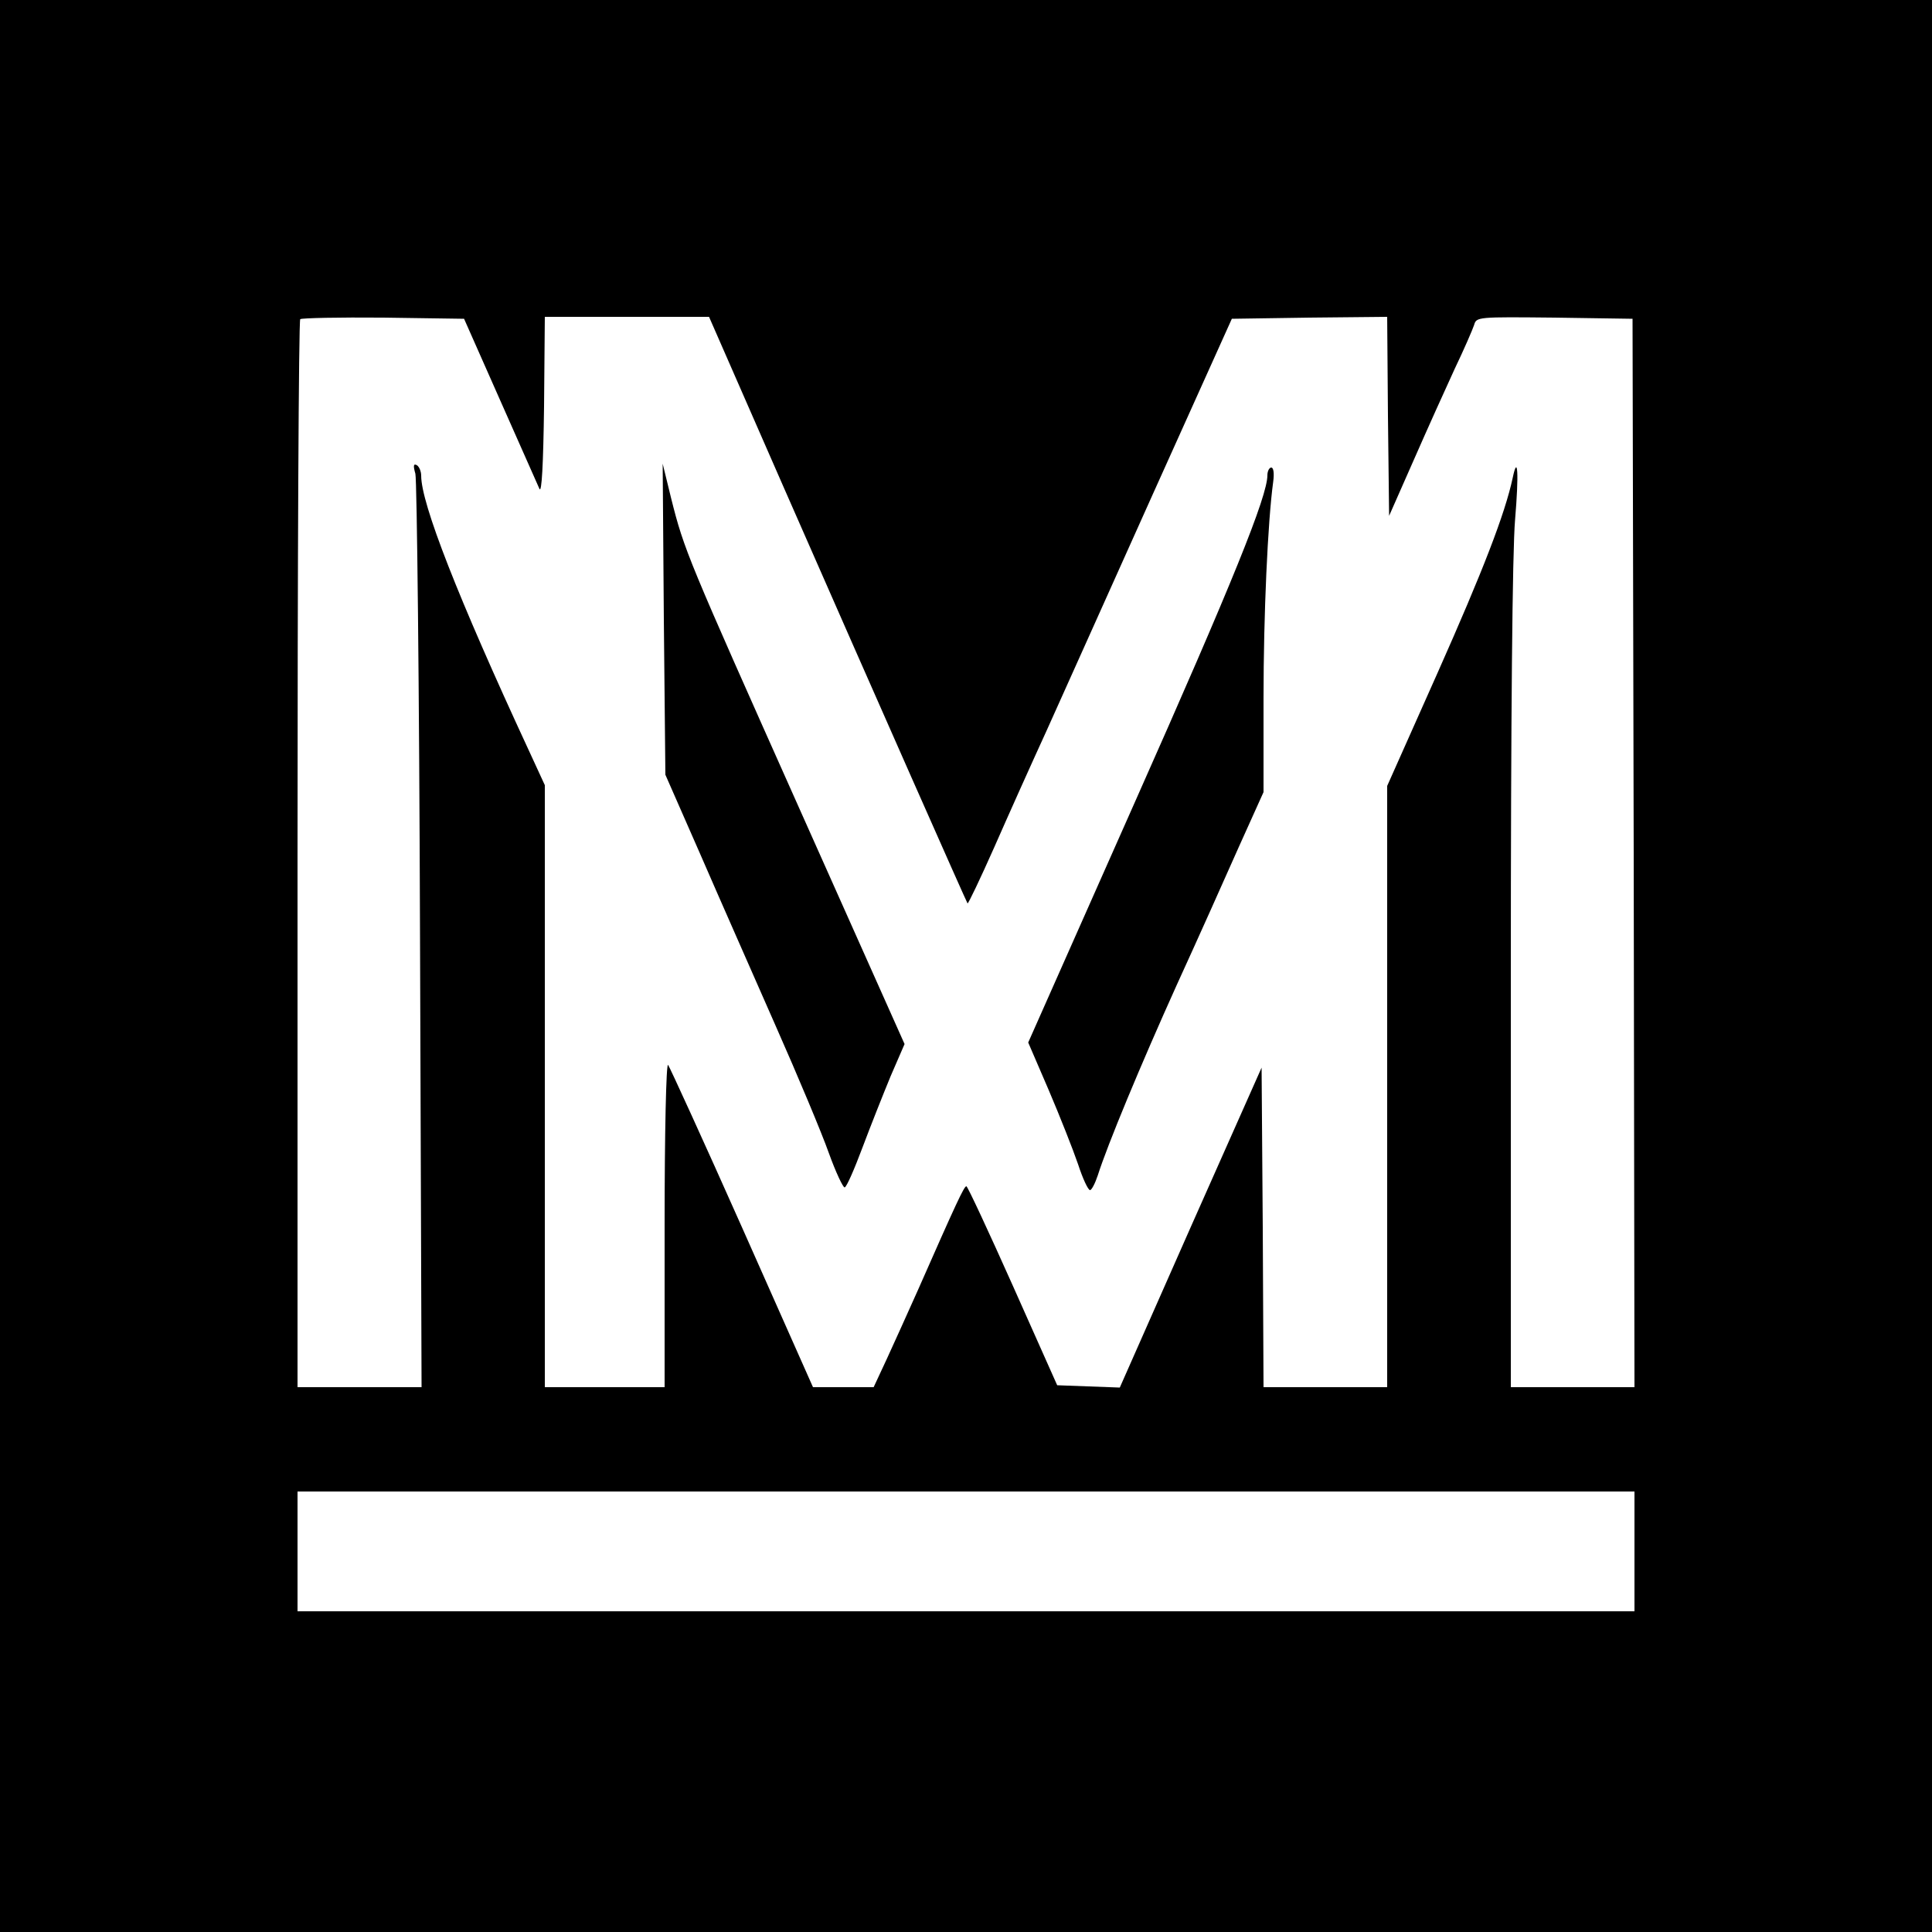
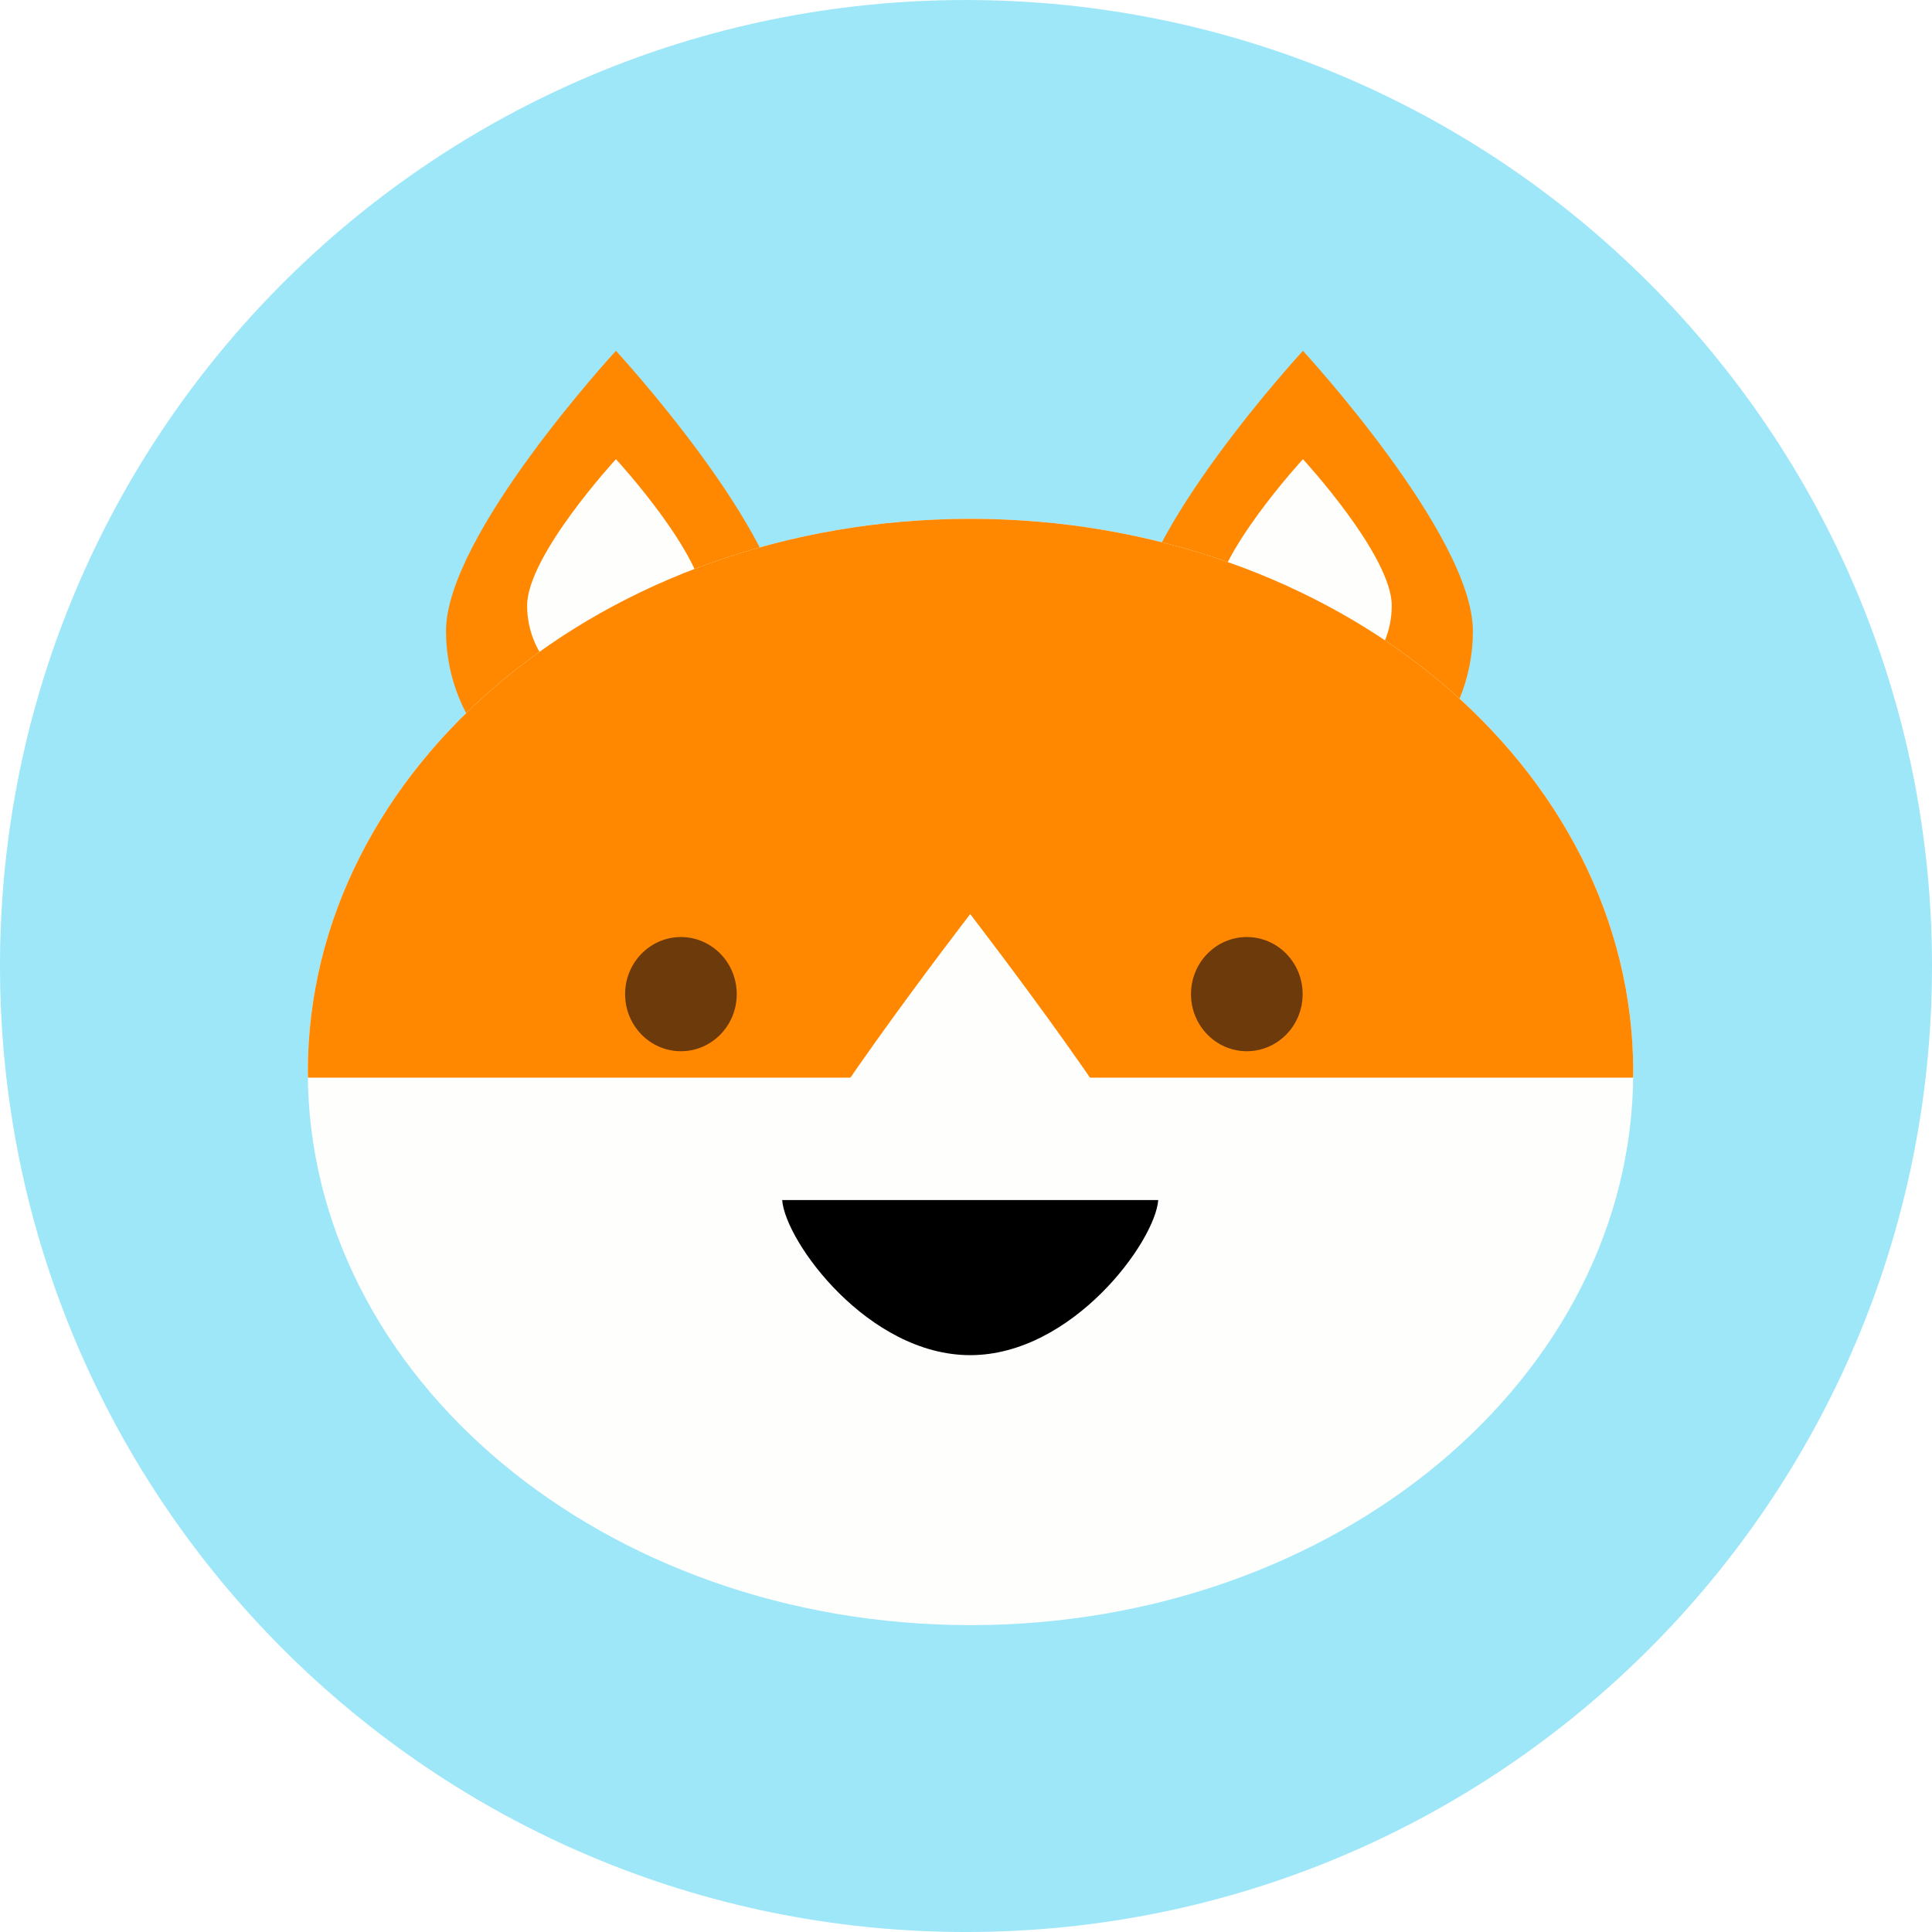
- <svg xmlns="http://www.w3.org/2000/svg" version="1.0" width="500pt" height="500pt" viewBox="0 0 500 500" preserveAspectRatio="xMidYMid meet">
-   <g transform="translate(0,500) scale(0.1,-0.1)" fill="#000000" stroke="none">
-     <path d="M0 2500 l0 -2500 2500 0 2500 0 0 2500 0 2500 -2500 0 -2500 0 0 -2500z m1294 1465 c51 -115 97 -219 102 -230 6 -13 10 63 12 213 l2 232 213 0 212 0 194 -443 c248 -565 472 -1071 475 -1075 2 -1 33 64 69 145 36 82 97 218 136 303 38 85 162 360 274 610 l205 455 201 3 201 2 2 -257 3 -258 64 145 c35 80 83 186 106 236 24 50 46 101 50 113 6 21 9 21 208 19 l202 -3 3 -1382 2 -1383 -160 0 -160 0 0 1059 c0 675 4 1106 11 1186 10 120 7 171 -6 109 -20 -94 -78 -243 -194 -504 l-131 -294 0 -778 0 -778 -160 0 -160 0 -2 414 -3 413 -184 -414 -183 -414 -81 3 -81 3 -115 258 c-63 141 -117 257 -120 257 -6 0 -26 -43 -126 -270 -26 -58 -62 -138 -80 -177 l-34 -73 -78 0 -79 0 -183 412 c-101 227 -188 417 -192 422 -5 6 -9 -178 -9 -412 l0 -422 -155 0 -155 0 0 779 0 779 -41 89 c-185 399 -279 640 -279 712 0 11 -5 23 -11 27 -9 5 -10 -1 -4 -22 4 -16 10 -554 12 -1196 l4 -1168 -160 0 -161 0 0 1378 c0 758 3 1382 7 1386 4 3 101 5 215 4 l209 -3 93 -210z m2936 -2980 l0 -155 -1730 0 -1730 0 0 155 0 155 1730 0 1730 0 0 -155z" />
-     <path d="M1718 3397 l4 -402 90 -205 c49 -113 137 -312 195 -444 58 -131 120 -279 138 -330 18 -50 37 -90 41 -89 5 1 25 47 46 103 21 56 54 139 73 185 l36 83 -272 609 c-291 652 -298 668 -332 803 l-22 90 3 -403z" />
-     <path d="M3280 3770 c0 -54 -90 -277 -343 -846 l-276 -622 53 -123 c29 -68 63 -154 76 -192 12 -37 26 -67 31 -67 4 0 13 17 20 38 25 79 111 286 204 492 54 118 126 279 161 358 l64 142 0 243 c0 217 11 458 25 560 3 22 1 37 -5 37 -5 0 -10 -9 -10 -20z" />
+ <svg xmlns="http://www.w3.org/2000/svg" height="800px" width="800px" version="1.1" id="Capa_1" viewBox="0 0 166.942 166.942" xml:space="preserve">
+   <g>
+     <circle style="fill:#9DE7F9;" cx="83.471" cy="83.472" r="83.471" />
+     <g>
+       <path style="fill:#FF8800;" d="M67.908,54.526c0,8.292-6.574,15.015-14.684,15.015c-8.11,0-14.685-6.722-14.685-15.015    c0-8.292,14.685-24.212,14.685-24.212S67.908,46.234,67.908,54.526z" />
+       <path style="fill:#FEFEFD;" d="M60.897,52.331c0,4.333-3.436,7.846-7.673,7.846c-4.238,0-7.675-3.513-7.675-7.846    c0-4.333,7.675-12.653,7.675-12.653S60.897,47.997,60.897,52.331z" />
+       <path style="fill:#FF8800;" d="M127.271,54.526c0,8.292-6.574,15.015-14.685,15.015c-8.11,0-14.685-6.722-14.685-15.015    c0-8.292,14.685-24.212,14.685-24.212S127.271,46.234,127.271,54.526z" />
+       <path style="fill:#FEFEFD;" d="M120.26,52.331c0,4.333-3.435,7.846-7.673,7.846c-4.238,0-7.674-3.513-7.674-7.846    c0-4.333,7.674-12.653,7.674-12.653S120.26,47.997,120.26,52.331z" />
+       <ellipse style="fill:#FEFEFD;" cx="83.862" cy="92.629" rx="57.264" ry="47.797" />
+       <path style="fill:#FF8800;" d="M141.11,93.118c0.003-0.163,0.016-0.325,0.016-0.489c0-26.398-25.639-47.797-57.265-47.797    S26.598,66.231,26.598,92.629c0,0.163,0.013,0.325,0.015,0.489H141.11z" />
+       <path style="fill:#FEFEFD;" d="M100.095,103.487c0,3.42-7.28,13.61-16.26,13.61c-8.981,0-16.261-10.189-16.261-13.61    c0-3.421,16.261-24.5,16.261-24.5S100.095,100.066,100.095,103.487z" />
+       <path d="M67.587,103.695c0.271,3.604,7.438,13.402,16.248,13.402c8.808,0,15.976-9.798,16.247-13.402H67.587z" />
+       <ellipse style="fill:#6D3A0B;" cx="58.838" cy="85.902" rx="4.824" ry="4.933" />
+       <ellipse style="fill:#6D3A0B;" cx="107.736" cy="85.902" rx="4.824" ry="4.933" />
+     </g>
  </g>
</svg>
